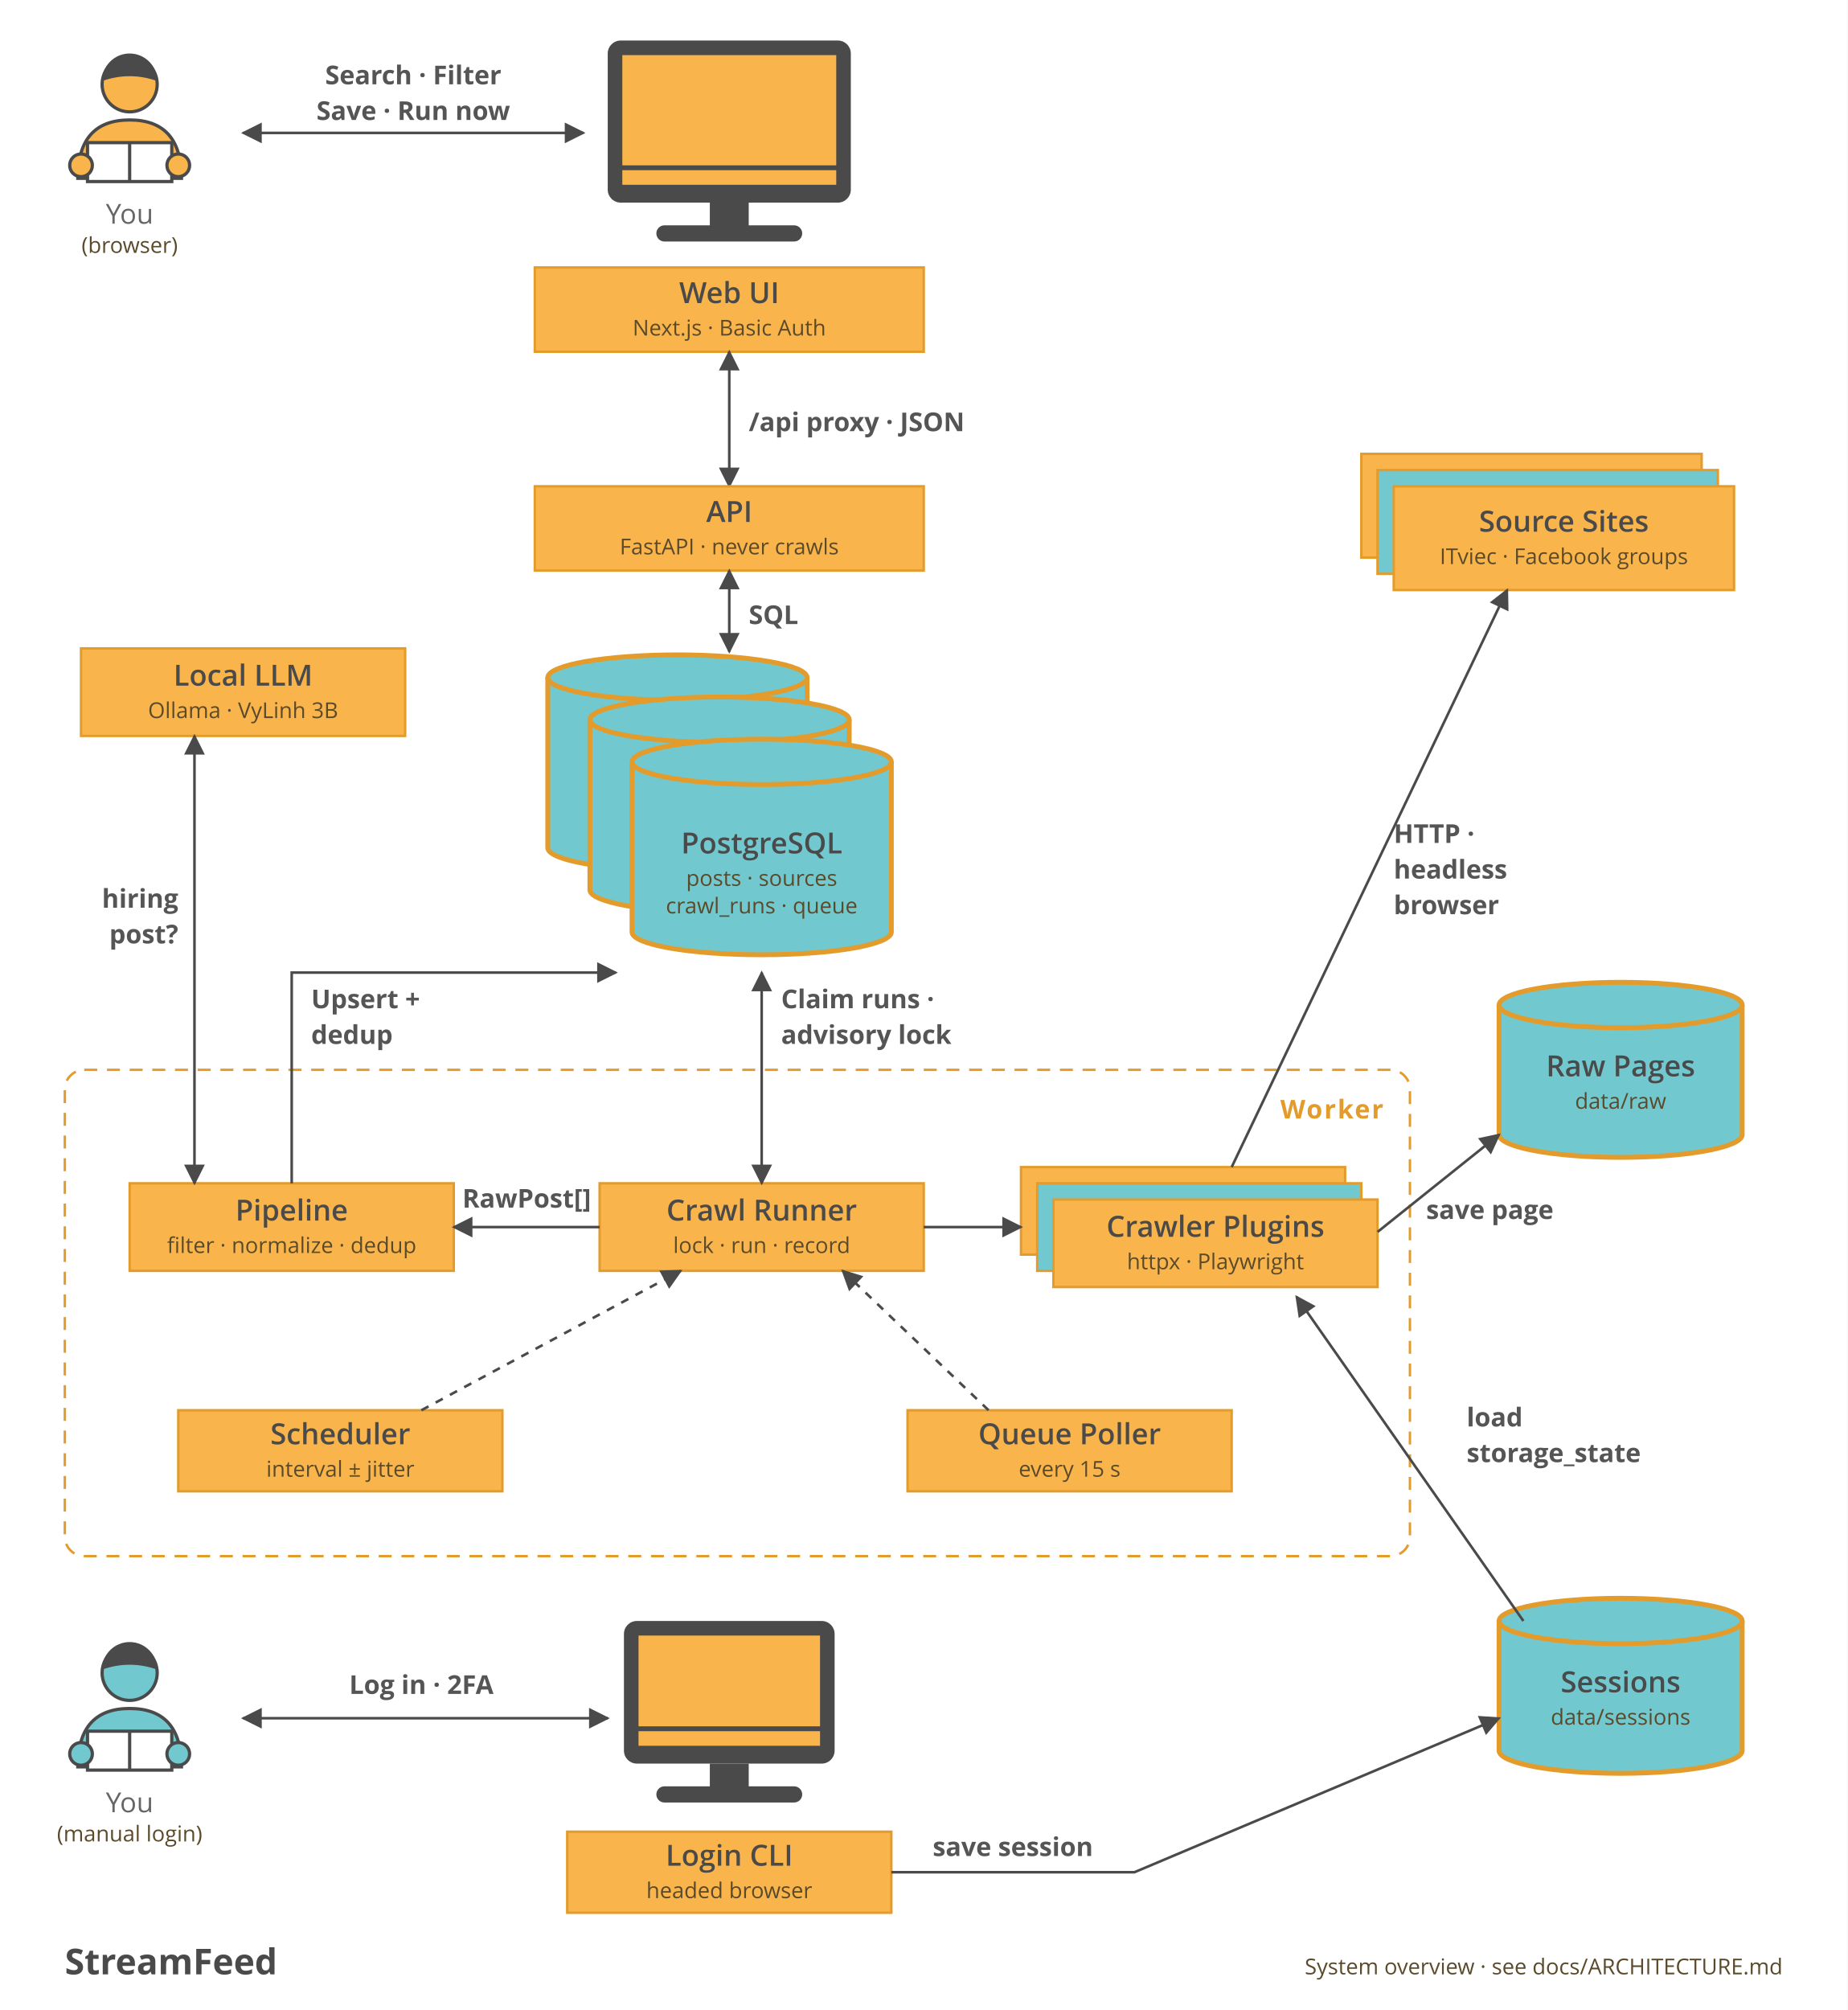
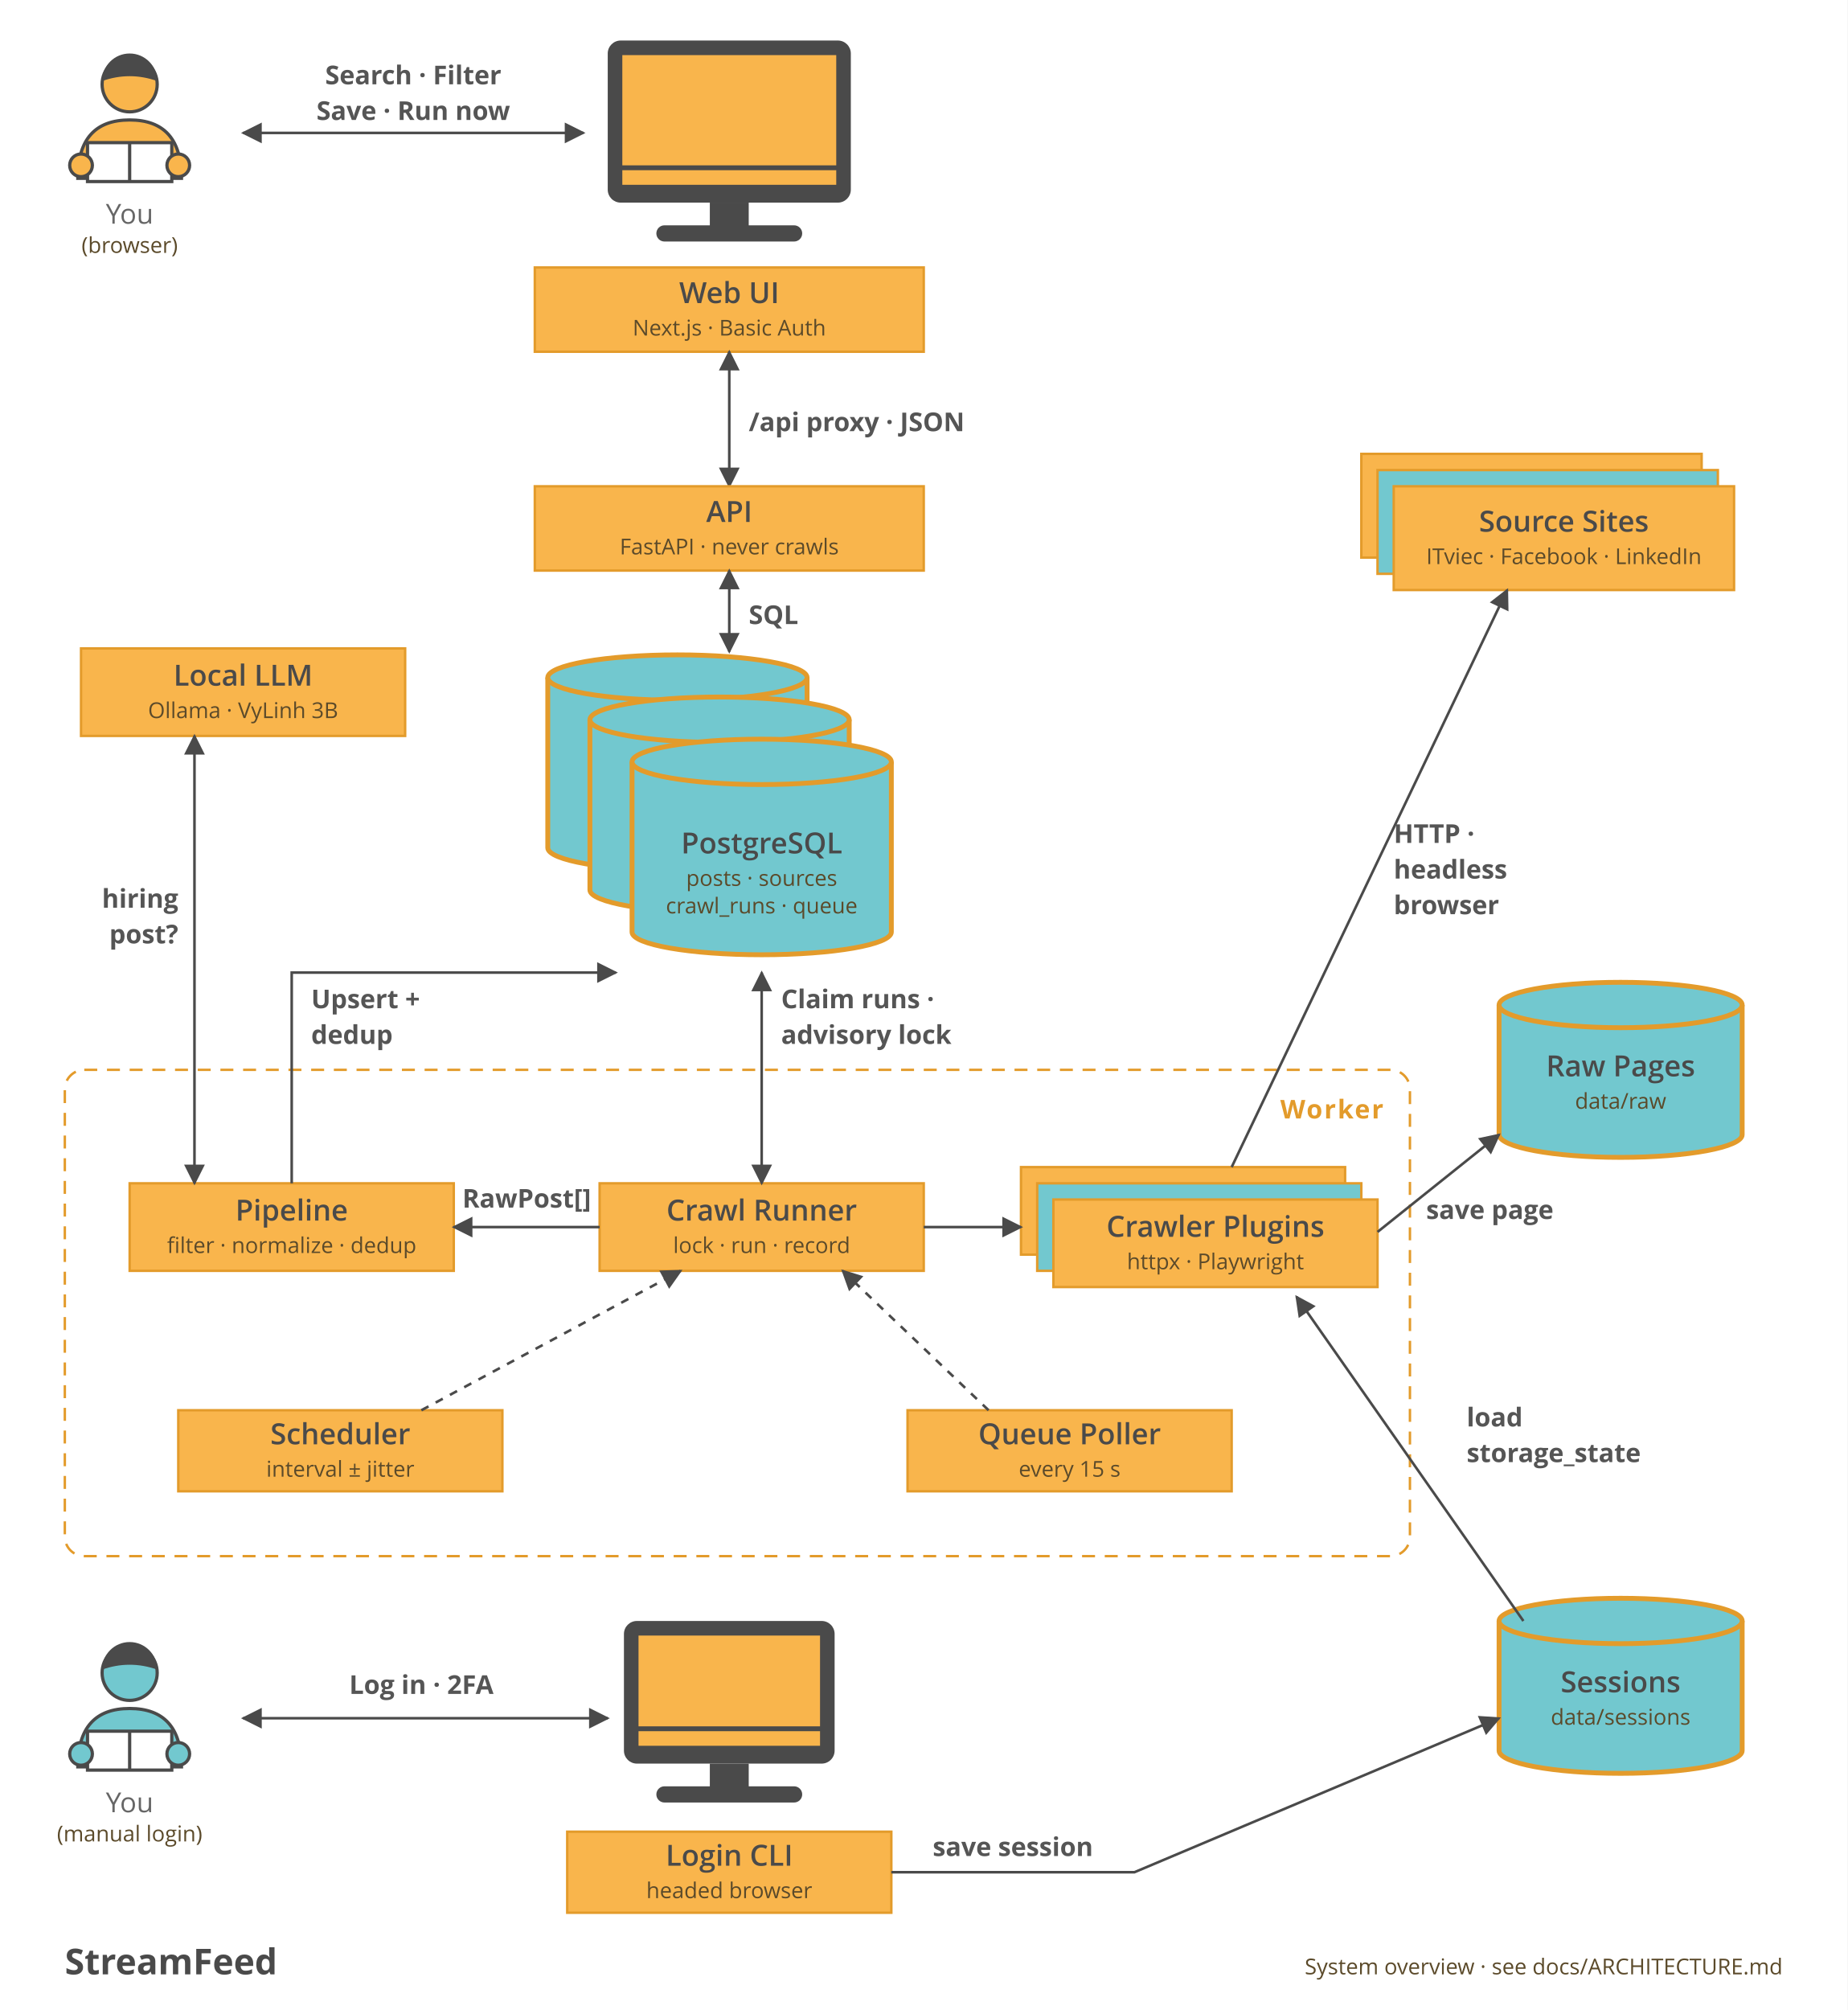
<svg xmlns="http://www.w3.org/2000/svg" width="1140" height="1240" viewBox="0 0 1140 1240">
  <style>
  text { font-family: 'Source Sans Pro','Open Sans','Segoe UI',Helvetica,Arial,sans-serif; fill: #4A4A4A; }
  .t { font-size: 18px; text-anchor: middle; font-weight: 600; }
  .s { font-size: 13.5px; text-anchor: middle; fill: #5b4a2a; }
  .lbl { font-size: 16px; font-weight: 700; fill: #555555; }
  .actor { font-size: 17px; text-anchor: middle; fill: #666; }
  .frame { font-size: 16px; font-weight: 700; fill: #E39B2B; letter-spacing: 1px; }
  .brand { font-size: 22px; font-weight: 700; fill: #4A4A4A; }
</style>
  <defs>
    <marker id="ah" viewBox="0 0 10 10" refX="9" refY="5" markerWidth="8" markerHeight="8" orient="auto-start-reverse">
      <path d="M0,0 L10,5 L0,10 z" fill="#4A4A4A" />
    </marker>
  </defs>
  <rect width="1140" height="1240" fill="#ffffff" />
  <circle cx="80" cy="52" r="17" fill="#F9B54C" stroke="#4A4A4A" stroke-width="2" />
  <path d="M63,50 a17,17 0 0 1 34,0 q-17,-6 -34,0z" fill="#4A4A4A" />
  <path d="M48,110 q0,-36 32,-36 q32,0 32,36z" fill="#F9B54C" stroke="#4A4A4A" stroke-width="2" />
  <rect x="54" y="88" width="52" height="24" fill="#fff" stroke="#4A4A4A" stroke-width="2" />
  <line x1="80" y1="88" x2="80" y2="112" stroke="#4A4A4A" stroke-width="2" />
  <circle cx="50" cy="102" r="7" fill="#F9B54C" stroke="#4A4A4A" stroke-width="2" />
  <circle cx="110" cy="102" r="7" fill="#F9B54C" stroke="#4A4A4A" stroke-width="2" />
  <text x="80" y="138" class="actor">You</text>
  <text x="80" y="156" class="s">(browser)</text>
  <text x="255" y="52" class="lbl" text-anchor="middle">Search · Filter</text>
  <text x="255" y="74" class="lbl" text-anchor="middle">Save · Run now</text>
  <path d="M150,82 L360,82" fill="none" stroke="#4A4A4A" stroke-width="1.6" marker-start="url(#ah)" marker-end="url(#ah)" />
  <rect x="375.0" y="25" width="150" height="100" rx="8" fill="#4A4A4A" />
  <rect x="384.0" y="34" width="132" height="68" fill="#F9B54C" />
  <rect x="384.0" y="105" width="132" height="9" fill="#F9B54C" />
  <rect x="438" y="125" width="24" height="16" fill="#4A4A4A" />
  <rect x="405" y="139" width="90" height="10" rx="5" fill="#4A4A4A" />
  <rect x="330" y="165" width="240" height="52" fill="#F9B54C" stroke="#E39B2B" stroke-width="1.5" />
  <text x="450.0" y="187.0" class="t">Web UI</text>
  <text x="450.0" y="207.0" class="s">Next.js · Basic Auth</text>
  <path d="M450,217 L450,300" fill="none" stroke="#4A4A4A" stroke-width="1.6" marker-start="url(#ah)" marker-end="url(#ah)" />
  <text x="462" y="266" class="lbl" text-anchor="start">/api proxy · JSON</text>
  <rect x="330" y="300" width="240" height="52" fill="#F9B54C" stroke="#E39B2B" stroke-width="1.5" />
  <text x="450.0" y="322.0" class="t">API</text>
  <text x="450.0" y="342.0" class="s">FastAPI · never crawls</text>
  <path d="M450,352 L450,402" fill="none" stroke="#4A4A4A" stroke-width="1.6" marker-start="url(#ah)" marker-end="url(#ah)" />
  <text x="462" y="385" class="lbl" text-anchor="start">SQL</text>
  <path d="M338,418 v105 a80,14 0 0 0 160,0 v-105" fill="#72C8CF" stroke="#E39B2B" stroke-width="3" />
  <ellipse cx="418" cy="418" rx="80" ry="14" fill="#72C8CF" stroke="#E39B2B" stroke-width="3" />
  <path d="M364,444 v105 a80,14 0 0 0 160,0 v-105" fill="#72C8CF" stroke="#E39B2B" stroke-width="3" />
  <ellipse cx="444" cy="444" rx="80" ry="14" fill="#72C8CF" stroke="#E39B2B" stroke-width="3" />
  <path d="M390,470 v105 a80,14 0 0 0 160,0 v-105" fill="#72C8CF" stroke="#E39B2B" stroke-width="3" />
  <ellipse cx="470" cy="470" rx="80" ry="14" fill="#72C8CF" stroke="#E39B2B" stroke-width="3" />
  <text x="470" y="526.5" class="t">PostgreSQL</text>
  <text x="470" y="546.5" class="s">posts · sources</text>
  <text x="470" y="563.5" class="s">crawl_runs · queue</text>
  <rect x="840" y="280" width="210" height="64" fill="#F9B54C" stroke="#E39B2B" stroke-width="1.5" />
  <rect x="850" y="290" width="210" height="64" fill="#72C8CF" stroke="#E39B2B" stroke-width="1.5" />
  <rect x="860" y="300" width="210" height="64" fill="#F9B54C" stroke="#E39B2B" stroke-width="1.5" />
  <text x="965.0" y="328.0" class="t">Source Sites</text>
-   <text x="965.0" y="348.0" class="s">ITviec · Facebook groups</text>
+   <text x="965.0" y="348.0" class="s">ITviec · Facebook · LinkedIn</text>
  <rect x="40" y="660" width="830" height="300" rx="12" fill="none" stroke="#E39B2B" stroke-width="1.5" stroke-dasharray="8,6" />
  <text x="790" y="690" class="frame">Worker</text>
  <rect x="80" y="730" width="200" height="54" fill="#F9B54C" stroke="#E39B2B" stroke-width="1.5" />
  <text x="180.0" y="753.0" class="t">Pipeline</text>
  <text x="180.0" y="773.0" class="s">filter · normalize · dedup</text>
  <rect x="370" y="730" width="200" height="54" fill="#F9B54C" stroke="#E39B2B" stroke-width="1.5" />
  <text x="470.0" y="753.0" class="t">Crawl Runner</text>
  <text x="470.0" y="773.0" class="s">lock · run · record</text>
  <rect x="630" y="720" width="200" height="54" fill="#F9B54C" stroke="#E39B2B" stroke-width="1.5" />
  <rect x="640" y="730" width="200" height="54" fill="#72C8CF" stroke="#E39B2B" stroke-width="1.5" />
  <rect x="650" y="740" width="200" height="54" fill="#F9B54C" stroke="#E39B2B" stroke-width="1.5" />
  <text x="750.0" y="763.0" class="t">Crawler Plugins</text>
  <text x="750.0" y="783.0" class="s">httpx · Playwright</text>
  <path d="M370,757 L280,757" fill="none" stroke="#4A4A4A" stroke-width="1.6" marker-end="url(#ah)" />
  <text x="325" y="745" class="lbl" text-anchor="middle">RawPost[]</text>
  <path d="M570,757 L630,757" fill="none" stroke="#4A4A4A" stroke-width="1.6" marker-end="url(#ah)" />
  <rect x="50" y="400" width="200" height="54" fill="#F9B54C" stroke="#E39B2B" stroke-width="1.5" />
  <text x="150.0" y="423.0" class="t">Local LLM</text>
  <text x="150.0" y="443.0" class="s">Ollama · VyLinh 3B</text>
  <path d="M120,730 L120,454" fill="none" stroke="#4A4A4A" stroke-width="1.6" marker-start="url(#ah)" marker-end="url(#ah)" />
  <text x="110" y="560" class="lbl" text-anchor="end">hiring</text>
  <text x="110" y="582" class="lbl" text-anchor="end">post?</text>
  <path d="M180,730 L180,600 L380,600" fill="none" stroke="#4A4A4A" stroke-width="1.6" marker-end="url(#ah)" />
  <text x="192" y="622" class="lbl" text-anchor="start">Upsert +</text>
  <text x="192" y="644" class="lbl" text-anchor="start">dedup</text>
  <path d="M470,730 L470,600" fill="none" stroke="#4A4A4A" stroke-width="1.6" marker-start="url(#ah)" marker-end="url(#ah)" />
  <text x="482" y="622" class="lbl" text-anchor="start">Claim runs ·</text>
  <text x="482" y="644" class="lbl" text-anchor="start">advisory lock</text>
  <path d="M760,720 L930,364" fill="none" stroke="#4A4A4A" stroke-width="1.6" marker-end="url(#ah)" />
  <text x="860" y="520" class="lbl" text-anchor="start">HTTP ·</text>
  <text x="860" y="542" class="lbl" text-anchor="start">headless</text>
  <text x="860" y="564" class="lbl" text-anchor="start">browser</text>
  <rect x="110" y="870" width="200" height="50" fill="#F9B54C" stroke="#E39B2B" stroke-width="1.5" />
  <text x="210.0" y="891.0" class="t">Scheduler</text>
  <text x="210.0" y="911.0" class="s">interval ± jitter</text>
  <rect x="560" y="870" width="200" height="50" fill="#F9B54C" stroke="#E39B2B" stroke-width="1.5" />
  <text x="660.0" y="891.0" class="t">Queue Poller</text>
  <text x="660.0" y="911.0" class="s">every 15 s</text>
  <path d="M260,870 L420,784" fill="none" stroke="#4A4A4A" stroke-width="1.6" stroke-dasharray="5,5" marker-end="url(#ah)" />
  <path d="M610,870 L520,784" fill="none" stroke="#4A4A4A" stroke-width="1.6" stroke-dasharray="5,5" marker-end="url(#ah)" />
  <path d="M925,620 v80 a75,14 0 0 0 150,0 v-80" fill="#72C8CF" stroke="#E39B2B" stroke-width="3" />
  <ellipse cx="1000" cy="620" rx="75" ry="14" fill="#72C8CF" stroke="#E39B2B" stroke-width="3" />
  <text x="1000" y="664.0" class="t">Raw Pages</text>
  <text x="1000" y="684.0" class="s">data/raw</text>
  <path d="M850,760 L925,700" fill="none" stroke="#4A4A4A" stroke-width="1.6" marker-end="url(#ah)" />
  <text x="880" y="752" class="lbl" text-anchor="start">save page</text>
  <path d="M925,1000 v80 a75,14 0 0 0 150,0 v-80" fill="#72C8CF" stroke="#E39B2B" stroke-width="3" />
  <ellipse cx="1000" cy="1000" rx="75" ry="14" fill="#72C8CF" stroke="#E39B2B" stroke-width="3" />
  <text x="1000" y="1044.0" class="t">Sessions</text>
  <text x="1000" y="1064.0" class="s">data/sessions</text>
  <path d="M940,1000 L800,800" fill="none" stroke="#4A4A4A" stroke-width="1.6" marker-end="url(#ah)" />
  <text x="905" y="880" class="lbl" text-anchor="start">load</text>
  <text x="905" y="902" class="lbl" text-anchor="start">storage_state</text>
  <circle cx="80" cy="1032" r="17" fill="#72C8CF" stroke="#4A4A4A" stroke-width="2" />
  <path d="M63,1030 a17,17 0 0 1 34,0 q-17,-6 -34,0z" fill="#4A4A4A" />
  <path d="M48,1090 q0,-36 32,-36 q32,0 32,36z" fill="#72C8CF" stroke="#4A4A4A" stroke-width="2" />
  <rect x="54" y="1068" width="52" height="24" fill="#fff" stroke="#4A4A4A" stroke-width="2" />
  <line x1="80" y1="1068" x2="80" y2="1092" stroke="#4A4A4A" stroke-width="2" />
  <circle cx="50" cy="1082" r="7" fill="#72C8CF" stroke="#4A4A4A" stroke-width="2" />
  <circle cx="110" cy="1082" r="7" fill="#72C8CF" stroke="#4A4A4A" stroke-width="2" />
  <text x="80" y="1118" class="actor">You</text>
  <text x="80" y="1136" class="s">(manual login)</text>
  <path d="M150,1060 L375,1060" fill="none" stroke="#4A4A4A" stroke-width="1.6" marker-start="url(#ah)" marker-end="url(#ah)" />
  <text x="260" y="1045" class="lbl" text-anchor="middle">Log in · 2FA</text>
  <rect x="385.0" y="1000" width="130" height="88" rx="8" fill="#4A4A4A" />
  <rect x="394.0" y="1009" width="112" height="56" fill="#F9B54C" />
  <rect x="394.0" y="1068" width="112" height="9" fill="#F9B54C" />
  <rect x="438" y="1088" width="24" height="16" fill="#4A4A4A" />
  <rect x="405" y="1102" width="90" height="10" rx="5" fill="#4A4A4A" />
  <rect x="350" y="1130" width="200" height="50" fill="#F9B54C" stroke="#E39B2B" stroke-width="1.5" />
  <text x="450.0" y="1151.0" class="t">Login CLI</text>
  <text x="450.0" y="1171.0" class="s">headed browser</text>
  <path d="M550,1155 L700,1155 L925,1060" fill="none" stroke="#4A4A4A" stroke-width="1.6" marker-end="url(#ah)" />
  <text x="625" y="1145" class="lbl" text-anchor="middle">save session</text>
  <text x="40" y="1218" class="brand">StreamFeed</text>
  <text x="1100" y="1218" class="s" style="text-anchor:end">System overview · see docs/ARCHITECTURE.md</text>
</svg>
